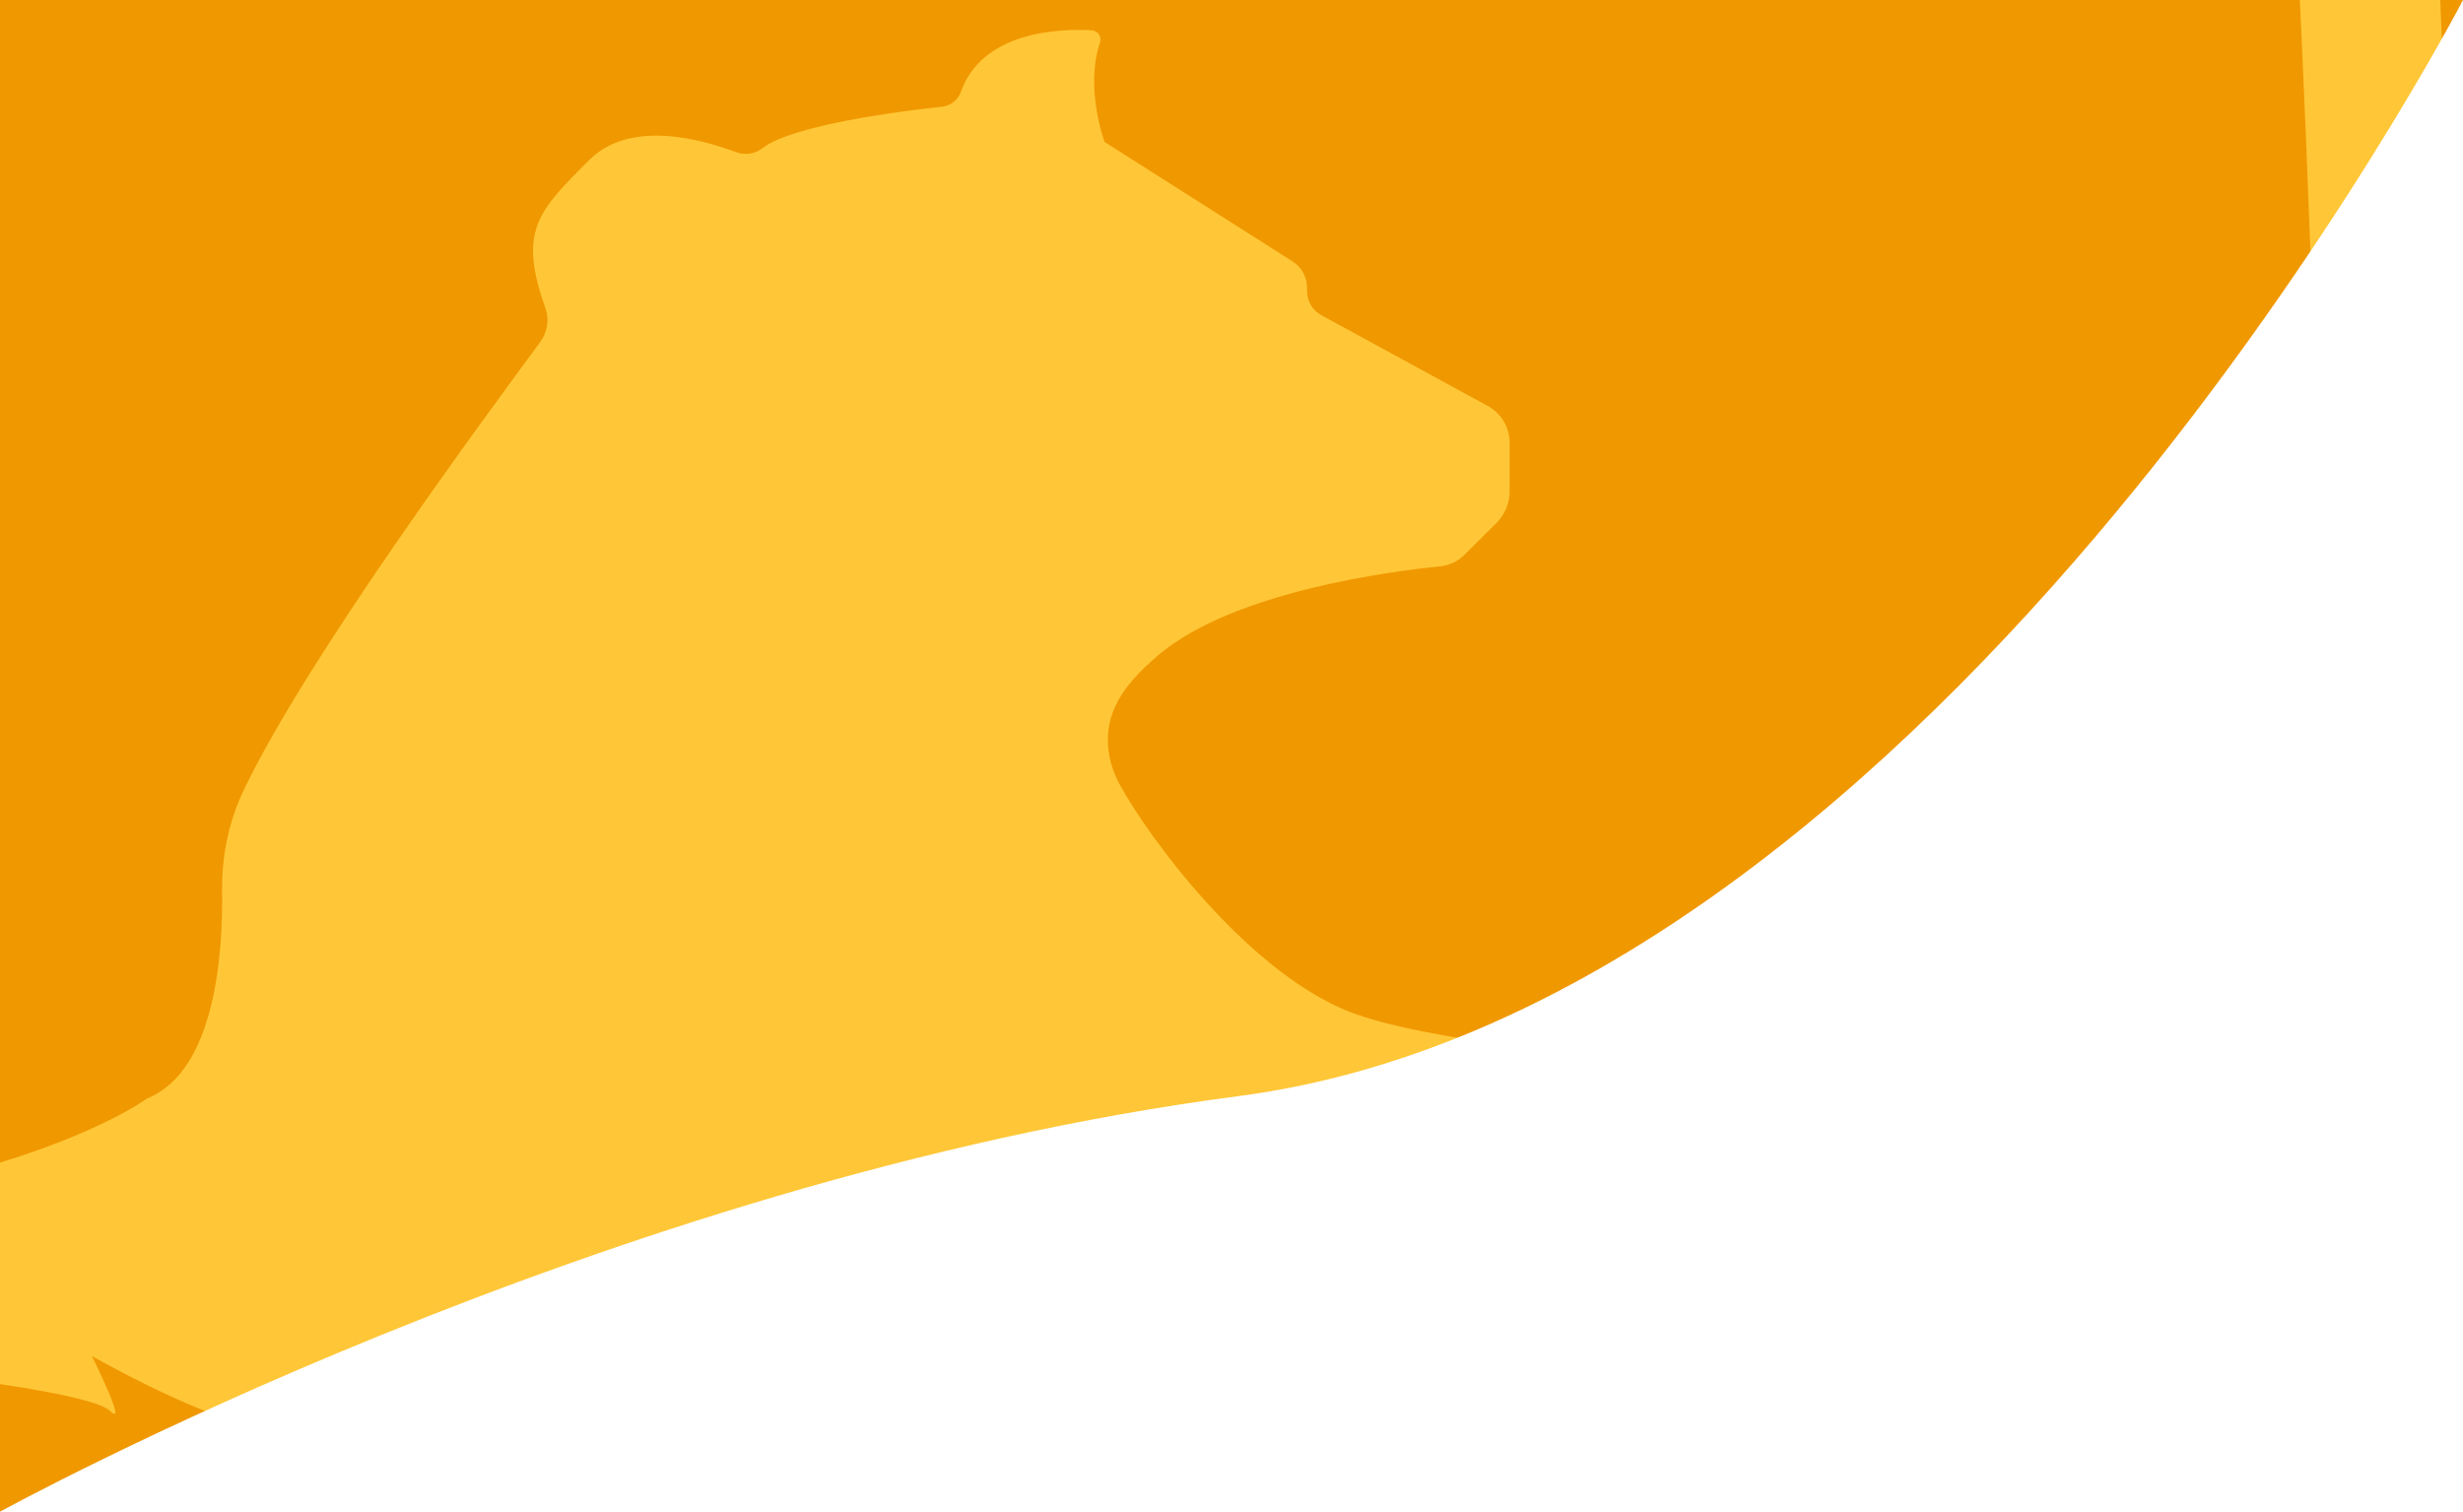
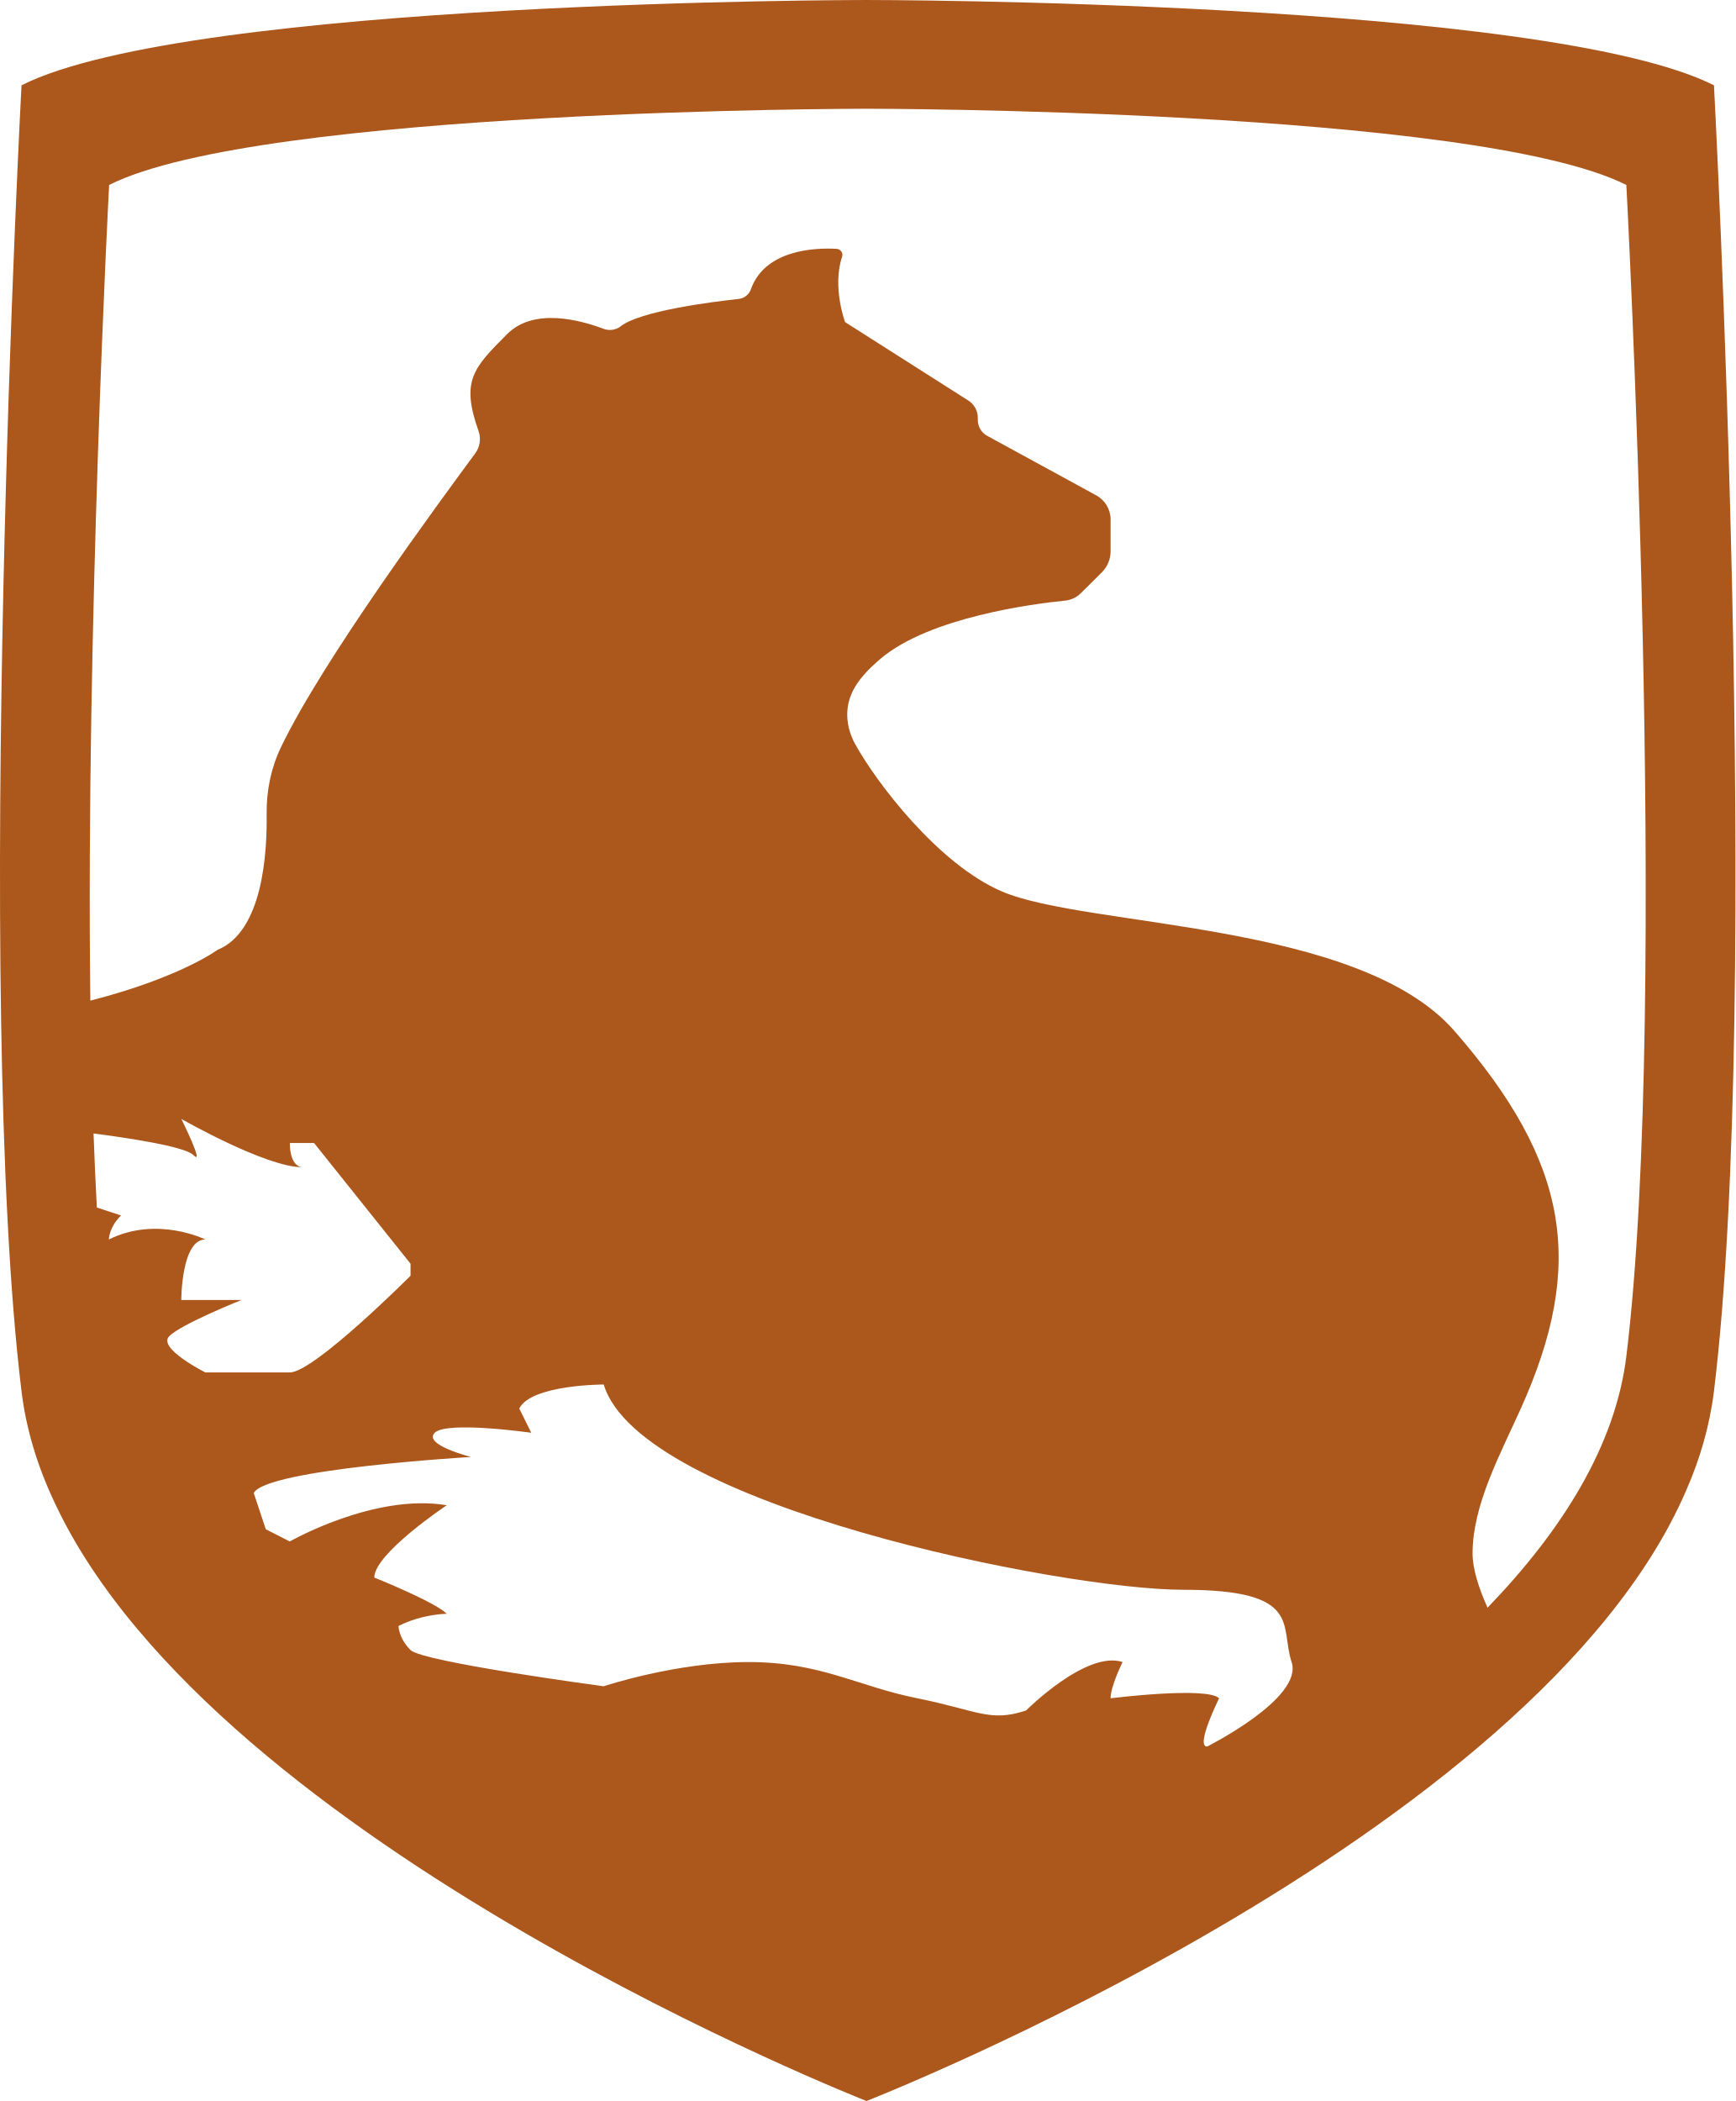
- <svg xmlns="http://www.w3.org/2000/svg" width="360" height="221" viewBox="0 0 360 221" fill="none">
-   <mask id="mask0" mask-type="alpha" maskUnits="userSpaceOnUse" x="0" y="0" width="360" height="221">
-     <path d="M0 0H360C360 0 284 146.79 181 160.245C88.27 172.359 0 221 0 221V0Z" fill="black" />
-   </mask>
-   <g mask="url(#mask0)">
-     <rect width="360" height="271" fill="#F09800" />
-     <path d="M355.201 -31.999C317.42 -51 166.218 -51 166.218 -51C166.218 -51 15.474 -51 -22.203 -31.999C-22.203 -31.999 -32.996 170.367 -22.203 258.891C-21.157 267.517 -18.545 275.941 -14.611 284.152C21.464 360.321 166.223 417 166.223 417C166.223 417 315.229 358.823 348.935 281.162C352.141 273.892 354.264 266.477 355.201 258.891C365.999 170.367 355.201 -31.999 355.201 -31.999ZM10.743 246.639C13.423 243.925 26.865 238.569 26.865 238.569H13.423C13.423 238.569 13.424 225.101 18.789 225.101C18.789 225.101 8.027 219.745 -2.73 225.101C-2.73 225.101 -2.73 222.423 -0.013 219.745L-5.41 217.972C-5.691 212.647 -5.93 207.151 -6.144 201.478C1.028 202.419 14.157 204.333 16.109 206.278C18.789 208.992 13.429 198.238 13.429 198.238C13.429 198.238 32.267 208.992 40.349 208.992C40.349 208.992 37.632 208.992 37.632 203.6H43.029L64.547 230.494V233.172C64.547 233.172 43.029 254.71 37.627 254.71C32.267 254.71 18.789 254.71 18.789 254.71C18.789 254.71 8.027 249.317 10.743 246.639ZM242.17 338.049C239.49 338.049 244.85 327.296 244.85 327.296C242.17 324.618 220.646 327.296 220.646 327.296C220.646 324.618 223.326 319.225 223.326 319.225C215.25 316.547 201.808 330.01 201.808 330.01C193.731 332.688 191.046 330.01 177.573 327.296C164.131 324.618 156.054 319.225 139.896 319.225C123.774 319.225 107.616 324.618 107.616 324.618C107.616 324.618 67.259 319.225 64.542 316.548C61.862 313.87 61.862 311.186 61.862 311.186C67.259 308.472 72.624 308.472 72.624 308.472C69.944 305.794 56.466 300.402 56.466 300.402C56.466 295.046 72.624 284.292 72.624 284.292C56.466 281.578 37.627 292.363 37.627 292.363L32.267 289.648L29.587 281.578C32.267 276.222 78.026 273.539 78.026 273.539C78.026 273.539 67.264 270.824 69.949 268.146C72.629 265.468 91.468 268.146 91.468 268.146L88.788 262.754C91.468 257.398 107.626 257.398 107.626 257.398C115.703 284.292 209.9 303.121 236.784 303.121C263.704 303.121 258.339 311.192 261.019 319.231C263.689 327.296 242.17 338.049 242.17 338.049ZM335.67 251.059C333.235 271.069 321.255 289.997 304.712 307.115C302.797 302.872 301.371 298.519 301.371 295.041C301.371 284.287 307.439 273.154 312.133 262.749C326.542 230.78 323.03 208.118 297.332 178.65C275.949 154.153 215.276 155.656 196.437 147.581C182.09 141.455 168.175 122.943 163.647 114.66C161.8 111.285 161.316 107.25 162.809 103.735C164.131 100.532 166.639 98.061 169.356 95.732C180.357 86.44 203.515 83.486 210.514 82.789C211.872 82.649 213.127 82.056 214.069 81.084L218.737 76.456C219.954 75.203 220.652 73.57 220.652 71.828V64.73C220.652 62.468 219.434 60.414 217.446 59.338L193.138 46.083C191.847 45.386 191.046 44.029 191.046 42.568V42.079C191.046 40.514 190.245 39.053 188.923 38.215L161.446 20.749C161.446 20.749 158.521 12.918 160.785 6.168C161.066 5.367 160.436 4.499 159.567 4.426C155.04 4.182 143.586 4.463 140.416 13.505C140 14.655 138.918 15.455 137.7 15.596C131.814 16.22 115.729 18.274 111.409 21.685C110.296 22.553 108.797 22.73 107.475 22.205C102.459 20.328 92.051 17.436 86.092 23.422C78.572 30.936 75.715 33.79 79.717 45.027C80.31 46.665 80.029 48.542 78.983 49.967C71.464 60.196 45.1 95.758 35.665 115.419C33.438 120.047 32.392 125.164 32.46 130.312C32.6 138.907 31.591 156.545 21.49 160.586C21.49 160.586 13.236 166.742 -6.857 171.896C-7.887 88.39 -2.667 -9.801 -2.667 -9.801C31.075 -26.779 166.254 -26.779 166.254 -26.779C166.254 -26.779 301.818 -26.779 335.665 -9.801C335.67 -9.801 345.381 171.656 335.67 251.059Z" fill="#FFC737" />
-   </g>
+ <svg xmlns="http://www.w3.org/2000/svg" width="537" height="650" viewBox="0 0 537 650" fill="none">
+   <path d="M530.341 26.39C477.916 -1.72189e-06 268.108 0 268.108 0C268.108 0 58.937 -1.72189e-06 6.656 26.39C6.656 26.39 -8.32 307.454 6.656 430.404C8.108 442.385 11.733 454.085 17.192 465.489C67.248 571.279 268.116 650 268.116 650C268.116 650 474.876 569.199 521.646 461.336C526.095 451.239 529.041 440.941 530.341 430.404C545.324 307.454 530.341 26.39 530.341 26.39ZM52.373 413.388C56.091 409.618 74.743 402.179 74.743 402.179H56.091C56.091 402.179 56.091 383.474 63.536 383.474C63.536 383.474 48.603 376.035 33.677 383.474C33.677 383.474 33.677 379.755 37.447 376.035L29.959 373.573C29.569 366.177 29.236 358.543 28.94 350.664C38.891 351.971 57.11 354.629 59.818 357.33C63.536 361.1 56.099 346.164 56.099 346.164C56.099 346.164 82.239 361.1 93.453 361.1C93.453 361.1 89.684 361.1 89.684 353.611H97.172L127.031 390.963V394.683C127.031 394.683 97.172 424.597 89.677 424.597C82.239 424.597 63.536 424.597 63.536 424.597C63.536 424.597 48.603 417.108 52.373 413.388ZM373.5 540.346C369.781 540.346 377.218 525.411 377.218 525.411C373.5 521.691 343.633 525.411 343.633 525.411C343.633 521.691 347.352 514.202 347.352 514.202C336.145 510.483 317.493 529.181 317.493 529.181C306.286 532.9 302.56 529.181 283.865 525.411C265.213 521.691 254.006 514.202 231.584 514.202C209.214 514.202 186.792 521.691 186.792 521.691C186.792 521.691 130.793 514.202 127.024 510.483C123.305 506.763 123.305 503.037 123.305 503.037C130.793 499.267 138.238 499.267 138.238 499.267C134.519 495.547 115.817 488.058 115.817 488.058C115.817 480.619 138.238 465.684 138.238 465.684C115.817 461.914 89.677 476.892 89.677 476.892L82.239 473.123L78.52 461.914C82.239 454.475 145.733 450.748 145.733 450.748C145.733 450.748 130.8 446.978 134.526 443.259C138.245 439.54 164.385 443.259 164.385 443.259L160.667 435.77C164.385 428.331 186.807 428.331 186.807 428.331C198.014 465.684 328.722 491.835 366.026 491.835C403.38 491.835 395.935 503.044 399.654 514.209C403.359 525.411 373.5 540.346 373.5 540.346ZM503.24 419.527C499.861 447.318 483.238 473.606 460.282 497.382C457.625 491.488 455.646 485.443 455.646 480.612C455.646 465.676 464.066 450.214 470.579 435.762C490.574 391.361 485.7 359.887 450.043 318.959C420.371 284.935 336.181 287.022 310.041 275.806C290.133 267.299 270.824 241.588 264.541 230.083C261.978 225.396 261.306 219.791 263.379 214.909C265.213 210.46 268.693 207.03 272.463 203.794C287.728 190.888 319.862 186.786 329.574 185.818C331.459 185.624 333.199 184.8 334.506 183.45L340.983 177.022C342.673 175.281 343.641 173.014 343.641 170.594V160.736C343.641 157.594 341.951 154.742 339.192 153.247L305.463 134.837C303.672 133.87 302.56 131.985 302.56 129.955V129.276C302.56 127.102 301.448 125.073 299.614 123.91L261.487 99.651C261.487 99.651 257.429 88.775 260.57 79.4C260.96 78.288 260.086 77.082 258.88 76.981C252.598 76.641 236.704 77.031 232.307 89.591C231.729 91.187 230.227 92.299 228.537 92.494C220.37 93.361 198.05 96.213 192.056 100.951C190.511 102.157 188.431 102.403 186.597 101.673C179.636 99.066 165.194 95.051 156.926 103.363C146.492 113.799 142.527 117.764 148.08 133.371C148.903 135.646 148.514 138.253 147.062 140.232C136.628 154.438 100.046 203.831 86.954 231.137C83.864 237.565 82.412 244.672 82.506 251.822C82.701 263.76 81.3 288.257 67.284 293.869C67.284 293.869 55.831 302.42 27.951 309.577C26.521 193.597 33.764 57.221 33.764 57.221C80.585 33.641 268.159 33.641 268.159 33.641C268.159 33.641 456.267 33.641 503.233 57.221C503.24 57.221 516.714 309.245 503.24 419.527Z" fill="#AC571B" />
</svg>
